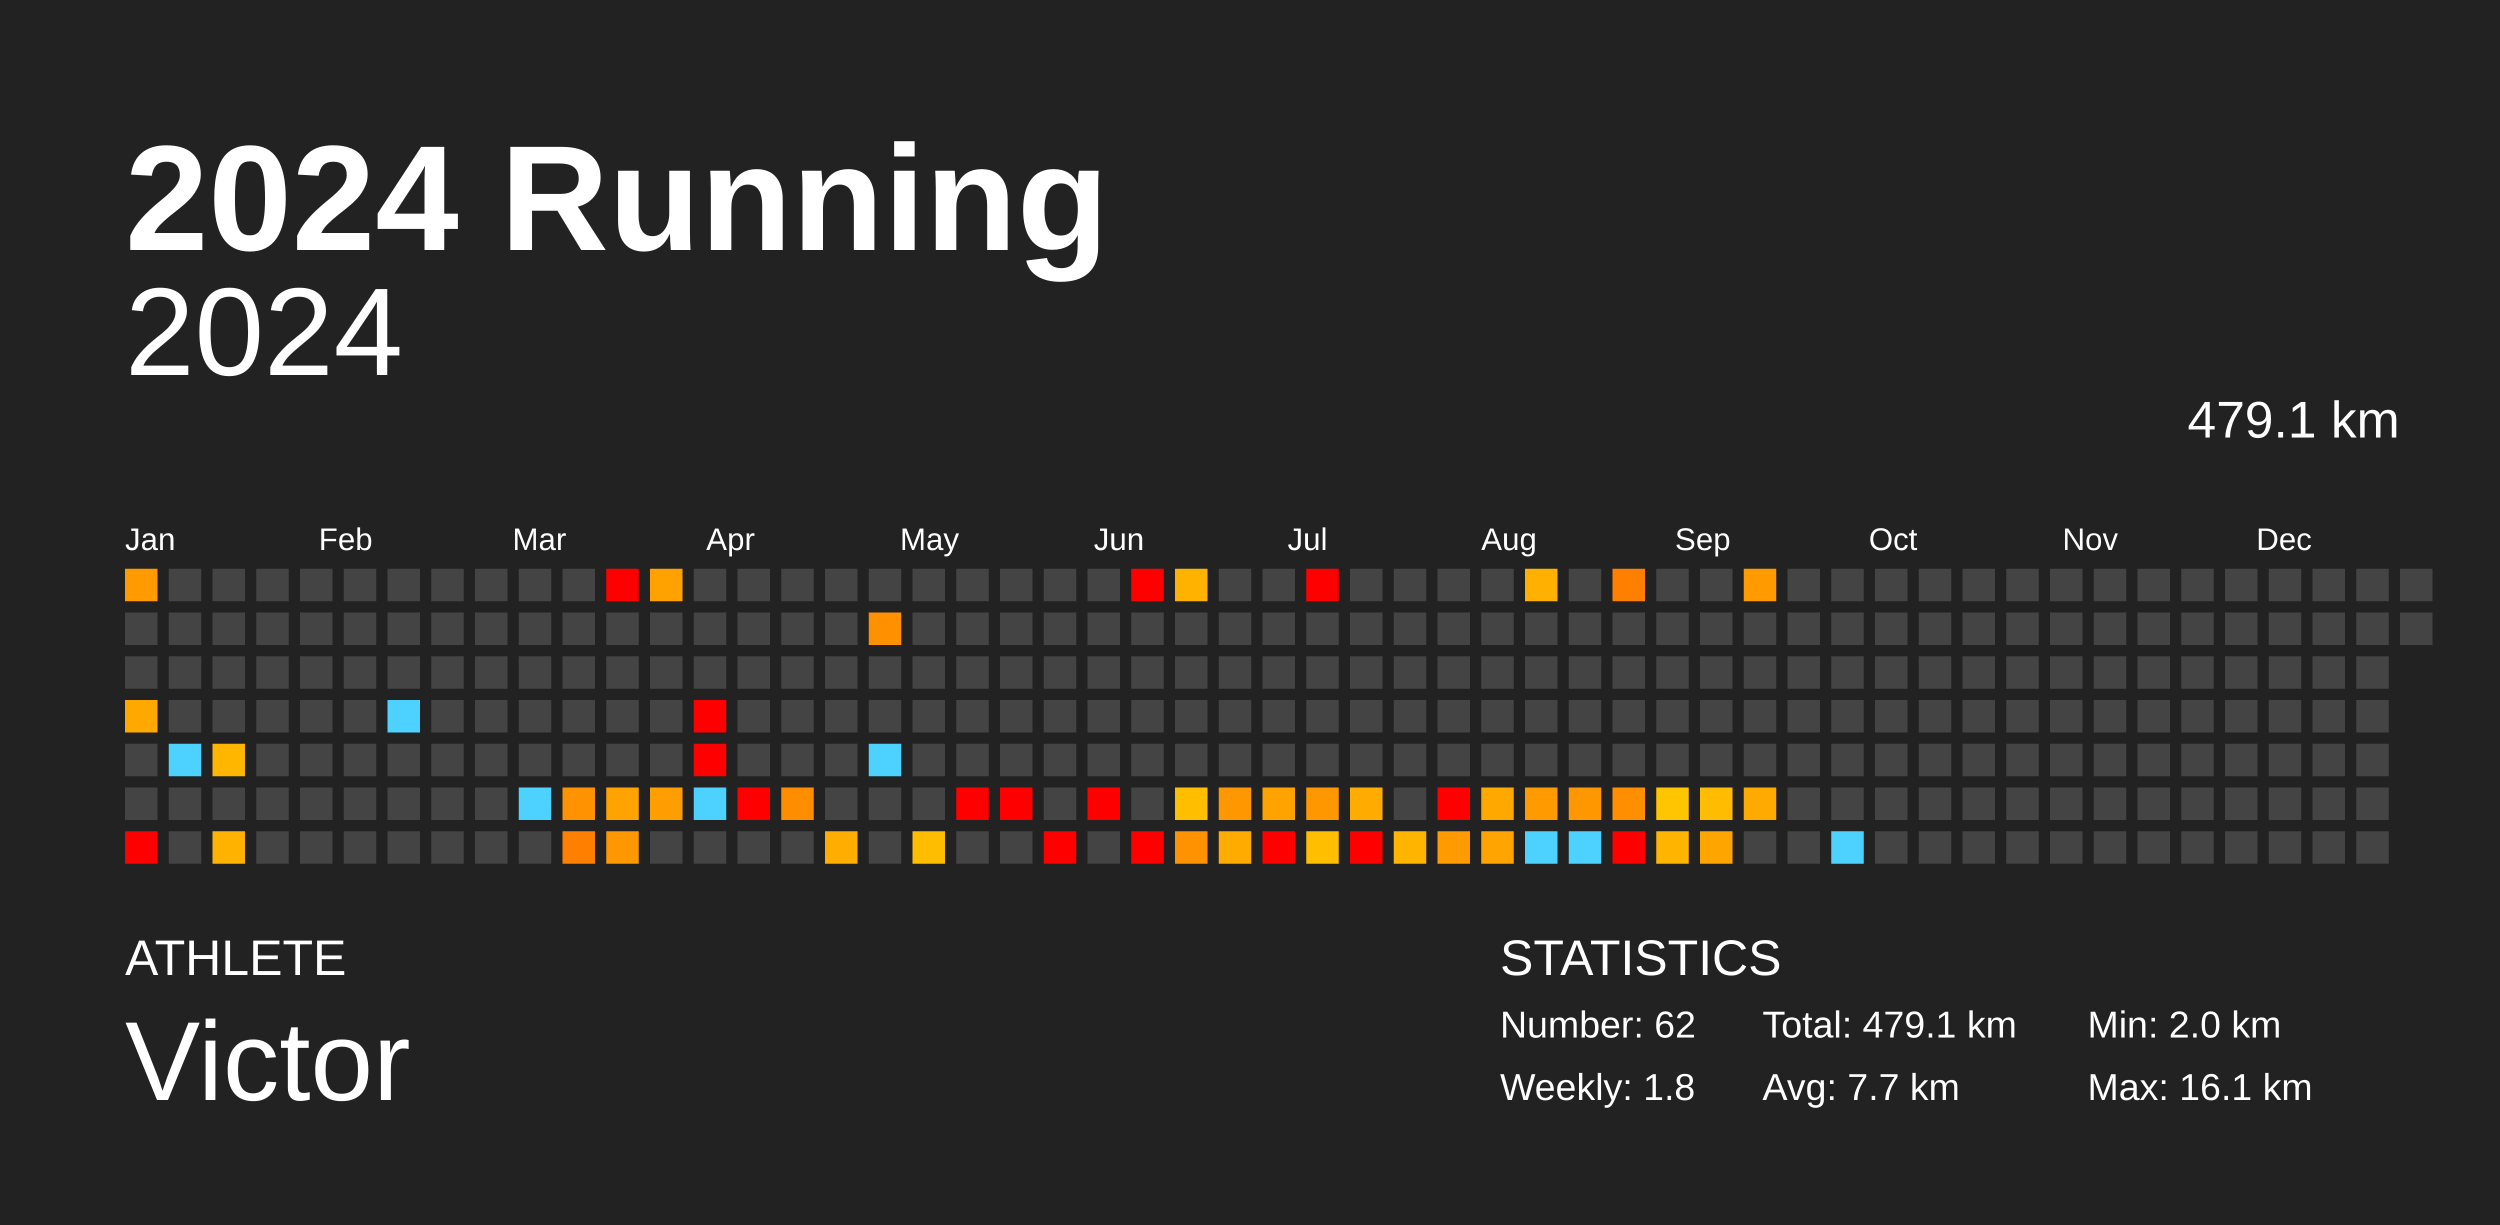
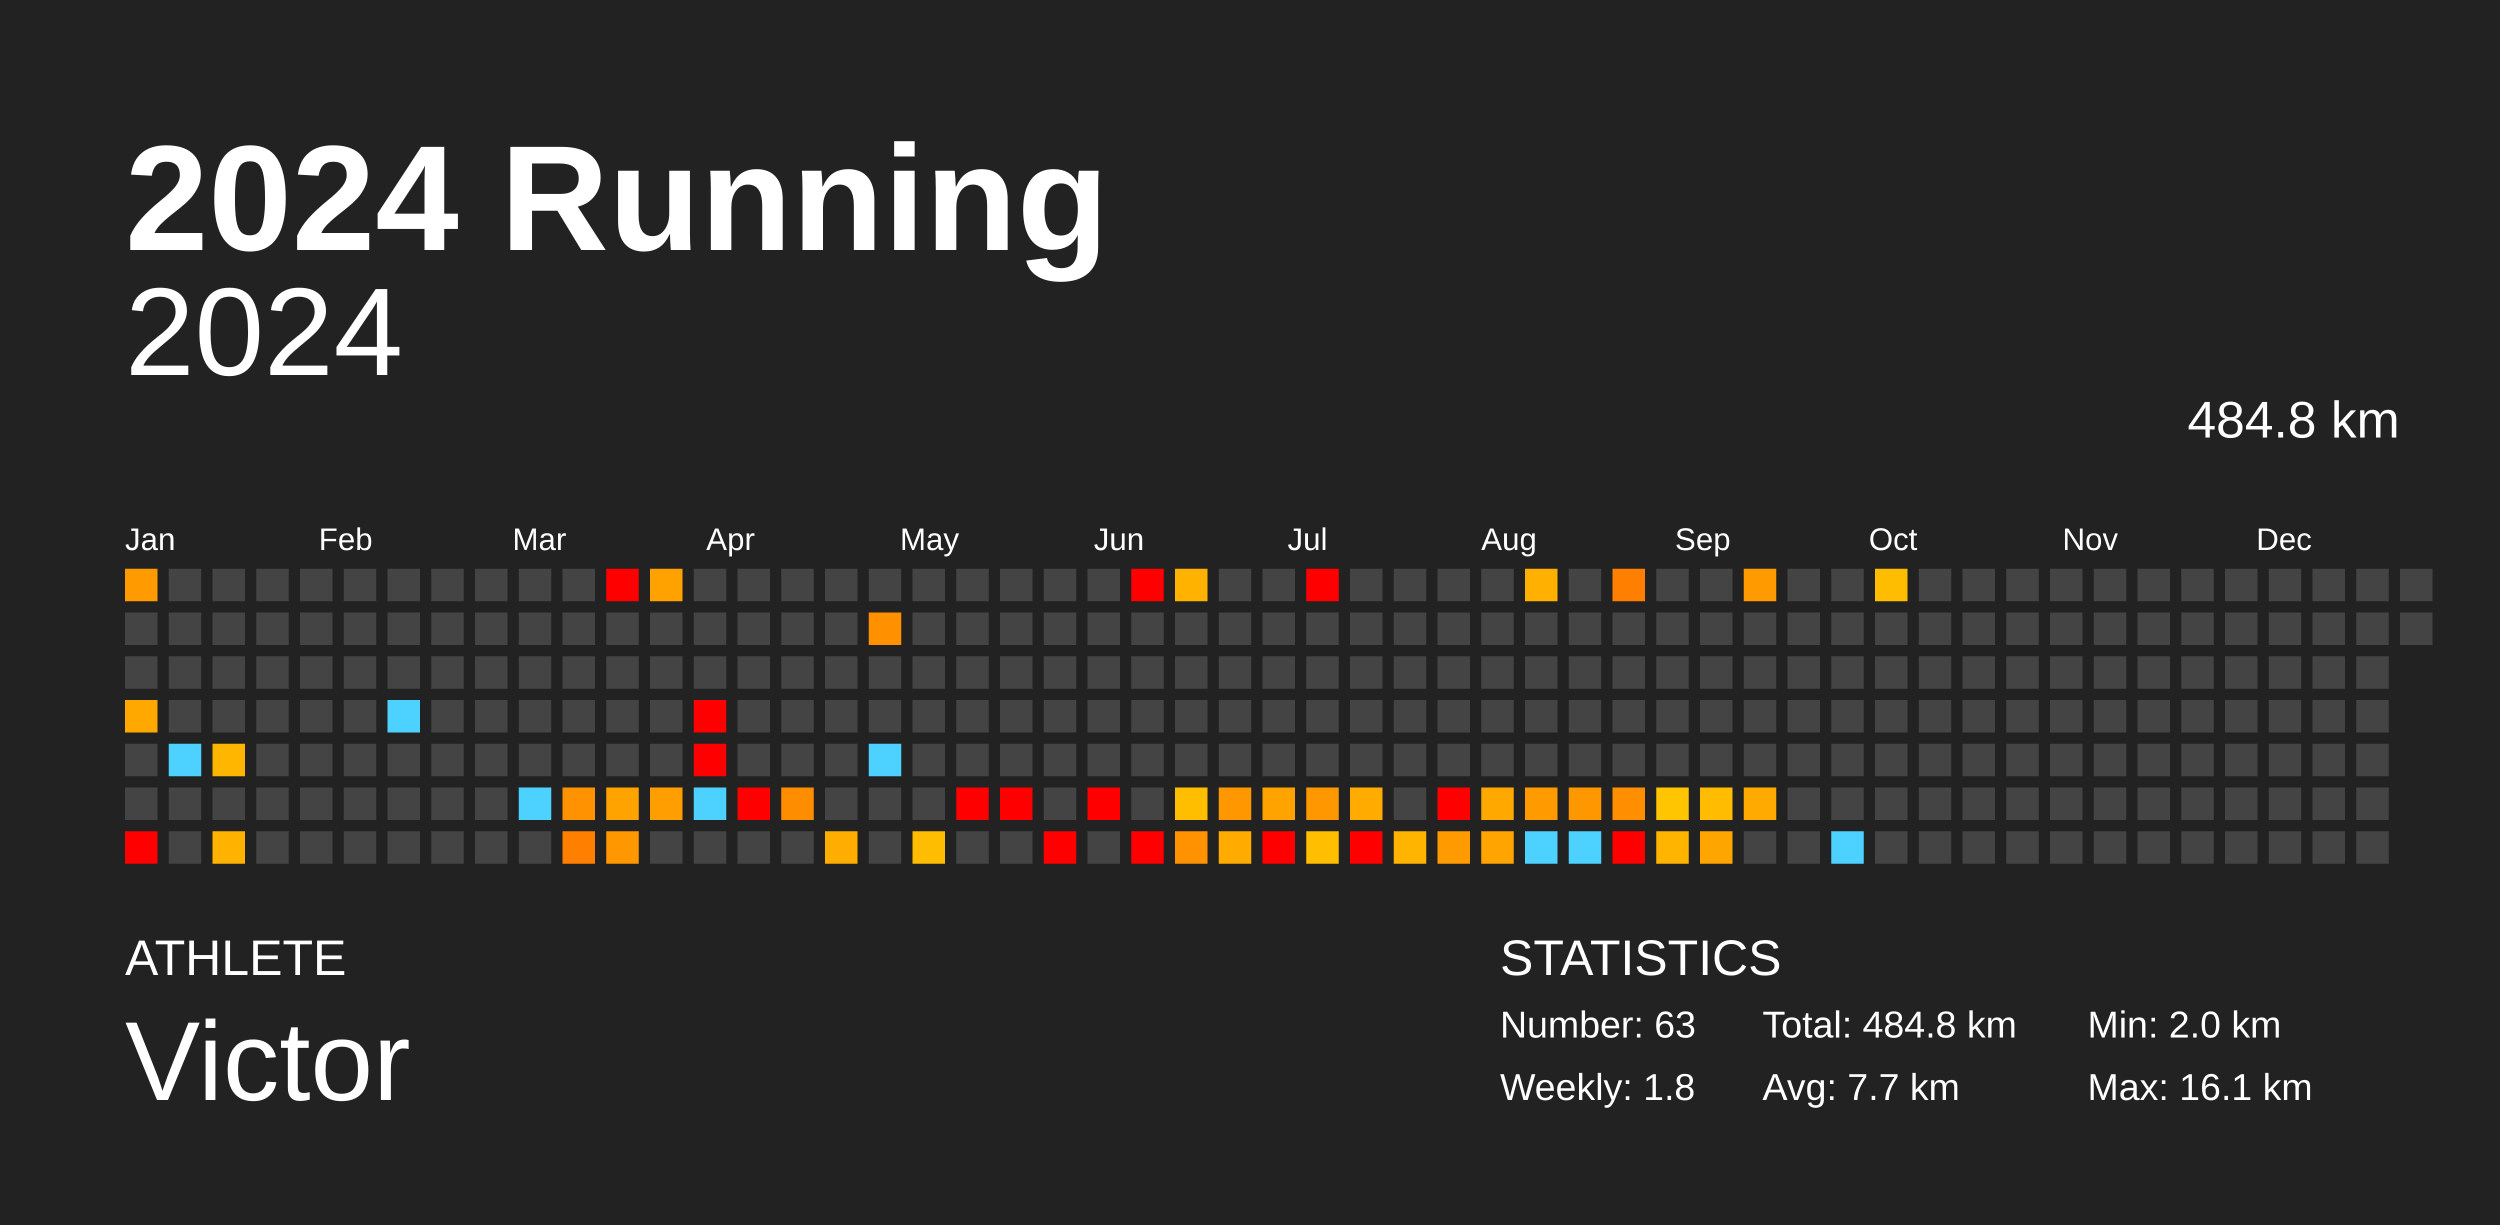
<svg xmlns="http://www.w3.org/2000/svg" baseProfile="full" height="98mm" version="1.1" viewBox="0,0,200,98" width="200mm">
  <defs />
  <rect fill="#222222" height="98" width="200" x="0" y="0" />
  <text fill="#FFFFFF" style="font-size:12px; font-family:Arial; font-weight:bold;" x="10" y="20">2024 Running</text>
  <text fill="#FFFFFF" style="font-size:4px; font-family:Arial" x="10" y="78">ATHLETE</text>
  <text fill="#FFFFFF" style="font-size:9px; font-family:Arial" x="10" y="88">Victor</text>
  <text fill="#FFFFFF" style="font-size:4px; font-family:Arial" x="120" y="78">STATISTICS</text>
-   <text fill="#FFFFFF" style="font-size:3px; font-family:Arial" x="120" y="83">Number: 62</text>
+   <text fill="#FFFFFF" style="font-size:3px; font-family:Arial" x="120" y="83">Number: 63</text>
  <text fill="#FFFFFF" style="font-size:3px; font-family:Arial" x="120" y="88">Weekly: 1.8</text>
-   <text fill="#FFFFFF" style="font-size:3px; font-family:Arial" x="141" y="83">Total: 479.1 km</text>
+   <text fill="#FFFFFF" style="font-size:3px; font-family:Arial" x="141" y="83">Total: 484.8 km</text>
  <text fill="#FFFFFF" style="font-size:3px; font-family:Arial" x="141" y="88">Avg: 7.7 km</text>
  <text fill="#FFFFFF" style="font-size:3px; font-family:Arial" x="167" y="83">Min: 2.0 km</text>
  <text fill="#FFFFFF" style="font-size:3px; font-family:Arial" x="167" y="88">Max: 16.1 km</text>
  <text alignment-baseline="hanging" fill="#FFFFFF" style="font-size:10.0px; font-family:Arial;" x="10" y="30">2024</text>
-   <text alignment-baseline="hanging" fill="#FFFFFF" style="font-size:4.125px; font-family:Arial;" x="175" y="35">479.1 km</text>
+   <text alignment-baseline="hanging" fill="#FFFFFF" style="font-size:4.125px; font-family:Arial;" x="175" y="35">484.8 km</text>
  <text fill="#FFFFFF" style="font-size:2.5px; font-family:Arial" x="10.0" y="44">Jan</text>
  <text fill="#FFFFFF" style="font-size:2.5px; font-family:Arial" x="25.5" y="44">Feb</text>
  <text fill="#FFFFFF" style="font-size:2.5px; font-family:Arial" x="41.0" y="44">Mar</text>
  <text fill="#FFFFFF" style="font-size:2.5px; font-family:Arial" x="56.5" y="44">Apr</text>
  <text fill="#FFFFFF" style="font-size:2.5px; font-family:Arial" x="72.0" y="44">May</text>
  <text fill="#FFFFFF" style="font-size:2.5px; font-family:Arial" x="87.5" y="44">Jun</text>
  <text fill="#FFFFFF" style="font-size:2.5px; font-family:Arial" x="103.0" y="44">Jul</text>
  <text fill="#FFFFFF" style="font-size:2.5px; font-family:Arial" x="118.5" y="44">Aug</text>
  <text fill="#FFFFFF" style="font-size:2.5px; font-family:Arial" x="134.0" y="44">Sep</text>
  <text fill="#FFFFFF" style="font-size:2.5px; font-family:Arial" x="149.5" y="44">Oct</text>
  <text fill="#FFFFFF" style="font-size:2.5px; font-family:Arial" x="165.0" y="44">Nov</text>
  <text fill="#FFFFFF" style="font-size:2.5px; font-family:Arial" x="180.5" y="44">Dec</text>
  <rect fill="#ff9a00" height="2.6" width="2.6" x="10.0" y="45.5" />
  <rect fill="#444444" height="2.6" width="2.6" x="10.0" y="49.0" />
  <rect fill="#444444" height="2.6" width="2.6" x="10.0" y="52.5" />
  <rect fill="#ffa800" height="2.6" width="2.6" x="10.0" y="56.0" />
  <rect fill="#444444" height="2.6" width="2.6" x="10.0" y="59.5" />
  <rect fill="#444444" height="2.6" width="2.6" x="10.0" y="63.0" />
  <rect fill="red" height="2.6" width="2.6" x="10.0" y="66.5" />
  <rect fill="#444444" height="2.6" width="2.6" x="13.5" y="45.5" />
  <rect fill="#444444" height="2.6" width="2.6" x="13.5" y="49.0" />
  <rect fill="#444444" height="2.6" width="2.6" x="13.5" y="52.5" />
  <rect fill="#444444" height="2.6" width="2.6" x="13.5" y="56.0" />
  <rect fill="#4dd2ff" height="2.6" width="2.6" x="13.5" y="59.5" />
  <rect fill="#444444" height="2.6" width="2.6" x="13.5" y="63.0" />
  <rect fill="#444444" height="2.6" width="2.6" x="13.5" y="66.5" />
  <rect fill="#444444" height="2.6" width="2.6" x="17.0" y="45.5" />
  <rect fill="#444444" height="2.6" width="2.6" x="17.0" y="49.0" />
  <rect fill="#444444" height="2.6" width="2.6" x="17.0" y="52.5" />
  <rect fill="#444444" height="2.6" width="2.6" x="17.0" y="56.0" />
  <rect fill="#ffb600" height="2.6" width="2.6" x="17.0" y="59.5" />
  <rect fill="#444444" height="2.6" width="2.6" x="17.0" y="63.0" />
  <rect fill="#ffb300" height="2.6" width="2.6" x="17.0" y="66.5" />
  <rect fill="#444444" height="2.6" width="2.6" x="20.5" y="45.5" />
  <rect fill="#444444" height="2.6" width="2.6" x="20.5" y="49.0" />
  <rect fill="#444444" height="2.6" width="2.6" x="20.5" y="52.5" />
  <rect fill="#444444" height="2.6" width="2.6" x="20.5" y="56.0" />
  <rect fill="#444444" height="2.6" width="2.6" x="20.5" y="59.5" />
  <rect fill="#444444" height="2.6" width="2.6" x="20.5" y="63.0" />
  <rect fill="#444444" height="2.6" width="2.6" x="20.5" y="66.5" />
  <rect fill="#444444" height="2.6" width="2.6" x="24.0" y="45.5" />
  <rect fill="#444444" height="2.6" width="2.6" x="24.0" y="49.0" />
  <rect fill="#444444" height="2.6" width="2.6" x="24.0" y="52.5" />
  <rect fill="#444444" height="2.6" width="2.6" x="24.0" y="56.0" />
  <rect fill="#444444" height="2.6" width="2.6" x="24.0" y="59.5" />
  <rect fill="#444444" height="2.6" width="2.6" x="24.0" y="63.0" />
  <rect fill="#444444" height="2.6" width="2.6" x="24.0" y="66.5" />
  <rect fill="#444444" height="2.6" width="2.6" x="27.5" y="45.5" />
  <rect fill="#444444" height="2.6" width="2.6" x="27.5" y="49.0" />
  <rect fill="#444444" height="2.6" width="2.6" x="27.5" y="52.5" />
  <rect fill="#444444" height="2.6" width="2.6" x="27.5" y="56.0" />
  <rect fill="#444444" height="2.6" width="2.6" x="27.5" y="59.5" />
  <rect fill="#444444" height="2.6" width="2.6" x="27.5" y="63.0" />
  <rect fill="#444444" height="2.6" width="2.6" x="27.5" y="66.5" />
  <rect fill="#444444" height="2.6" width="2.6" x="31.0" y="45.5" />
  <rect fill="#444444" height="2.6" width="2.6" x="31.0" y="49.0" />
  <rect fill="#444444" height="2.6" width="2.6" x="31.0" y="52.5" />
  <rect fill="#4dd2ff" height="2.6" width="2.6" x="31.0" y="56.0" />
  <rect fill="#444444" height="2.6" width="2.6" x="31.0" y="59.5" />
  <rect fill="#444444" height="2.6" width="2.6" x="31.0" y="63.0" />
  <rect fill="#444444" height="2.6" width="2.6" x="31.0" y="66.5" />
  <rect fill="#444444" height="2.6" width="2.6" x="34.5" y="45.5" />
  <rect fill="#444444" height="2.6" width="2.6" x="34.5" y="49.0" />
  <rect fill="#444444" height="2.6" width="2.6" x="34.5" y="52.5" />
  <rect fill="#444444" height="2.6" width="2.6" x="34.5" y="56.0" />
  <rect fill="#444444" height="2.6" width="2.6" x="34.5" y="59.5" />
  <rect fill="#444444" height="2.6" width="2.6" x="34.5" y="63.0" />
  <rect fill="#444444" height="2.6" width="2.6" x="34.5" y="66.5" />
  <rect fill="#444444" height="2.6" width="2.6" x="38.0" y="45.5" />
  <rect fill="#444444" height="2.6" width="2.6" x="38.0" y="49.0" />
  <rect fill="#444444" height="2.6" width="2.6" x="38.0" y="52.5" />
  <rect fill="#444444" height="2.6" width="2.6" x="38.0" y="56.0" />
  <rect fill="#444444" height="2.6" width="2.6" x="38.0" y="59.5" />
  <rect fill="#444444" height="2.6" width="2.6" x="38.0" y="63.0" />
  <rect fill="#444444" height="2.6" width="2.6" x="38.0" y="66.5" />
  <rect fill="#444444" height="2.6" width="2.6" x="41.5" y="45.5" />
  <rect fill="#444444" height="2.6" width="2.6" x="41.5" y="49.0" />
  <rect fill="#444444" height="2.6" width="2.6" x="41.5" y="52.5" />
  <rect fill="#444444" height="2.6" width="2.6" x="41.5" y="56.0" />
  <rect fill="#444444" height="2.6" width="2.6" x="41.5" y="59.5" />
  <rect fill="#4dd2ff" height="2.6" width="2.6" x="41.5" y="63.0" />
  <rect fill="#444444" height="2.6" width="2.6" x="41.5" y="66.5" />
  <rect fill="#444444" height="2.6" width="2.6" x="45.0" y="45.5" />
  <rect fill="#444444" height="2.6" width="2.6" x="45.0" y="49.0" />
  <rect fill="#444444" height="2.6" width="2.6" x="45.0" y="52.5" />
  <rect fill="#444444" height="2.6" width="2.6" x="45.0" y="56.0" />
  <rect fill="#444444" height="2.6" width="2.6" x="45.0" y="59.5" />
  <rect fill="#ff9200" height="2.6" width="2.6" x="45.0" y="63.0" />
  <rect fill="#ff8000" height="2.6" width="2.6" x="45.0" y="66.5" />
  <rect fill="red" height="2.6" width="2.6" x="48.5" y="45.5" />
  <rect fill="#444444" height="2.6" width="2.6" x="48.5" y="49.0" />
  <rect fill="#444444" height="2.6" width="2.6" x="48.5" y="52.5" />
  <rect fill="#444444" height="2.6" width="2.6" x="48.5" y="56.0" />
  <rect fill="#444444" height="2.6" width="2.6" x="48.5" y="59.5" />
  <rect fill="#ffa300" height="2.6" width="2.6" x="48.5" y="63.0" />
  <rect fill="#ff9800" height="2.6" width="2.6" x="48.5" y="66.5" />
  <rect fill="#ffa200" height="2.6" width="2.6" x="52.0" y="45.5" />
  <rect fill="#444444" height="2.6" width="2.6" x="52.0" y="49.0" />
  <rect fill="#444444" height="2.6" width="2.6" x="52.0" y="52.5" />
  <rect fill="#444444" height="2.6" width="2.6" x="52.0" y="56.0" />
  <rect fill="#444444" height="2.6" width="2.6" x="52.0" y="59.5" />
  <rect fill="#ff9e00" height="2.6" width="2.6" x="52.0" y="63.0" />
  <rect fill="#444444" height="2.6" width="2.6" x="52.0" y="66.5" />
  <rect fill="#444444" height="2.6" width="2.6" x="55.5" y="45.5" />
  <rect fill="#444444" height="2.6" width="2.6" x="55.5" y="49.0" />
  <rect fill="#444444" height="2.6" width="2.6" x="55.5" y="52.5" />
  <rect fill="red" height="2.6" width="2.6" x="55.5" y="56.0" />
  <rect fill="red" height="2.6" width="2.6" x="55.5" y="59.5" />
  <rect fill="#4dd2ff" height="2.6" width="2.6" x="55.5" y="63.0" />
  <rect fill="#444444" height="2.6" width="2.6" x="55.5" y="66.5" />
  <rect fill="#444444" height="2.6" width="2.6" x="59.0" y="45.5" />
  <rect fill="#444444" height="2.6" width="2.6" x="59.0" y="49.0" />
  <rect fill="#444444" height="2.6" width="2.6" x="59.0" y="52.5" />
  <rect fill="#444444" height="2.6" width="2.6" x="59.0" y="56.0" />
  <rect fill="#444444" height="2.6" width="2.6" x="59.0" y="59.5" />
  <rect fill="red" height="2.6" width="2.6" x="59.0" y="63.0" />
  <rect fill="#444444" height="2.6" width="2.6" x="59.0" y="66.5" />
  <rect fill="#444444" height="2.6" width="2.6" x="62.5" y="45.5" />
  <rect fill="#444444" height="2.6" width="2.6" x="62.5" y="49.0" />
  <rect fill="#444444" height="2.6" width="2.6" x="62.5" y="52.5" />
  <rect fill="#444444" height="2.6" width="2.6" x="62.5" y="56.0" />
  <rect fill="#444444" height="2.6" width="2.6" x="62.5" y="59.5" />
  <rect fill="#ff8d00" height="2.6" width="2.6" x="62.5" y="63.0" />
  <rect fill="#444444" height="2.6" width="2.6" x="62.5" y="66.5" />
  <rect fill="#444444" height="2.6" width="2.6" x="66.0" y="45.5" />
  <rect fill="#444444" height="2.6" width="2.6" x="66.0" y="49.0" />
  <rect fill="#444444" height="2.6" width="2.6" x="66.0" y="52.5" />
  <rect fill="#444444" height="2.6" width="2.6" x="66.0" y="56.0" />
  <rect fill="#444444" height="2.6" width="2.6" x="66.0" y="59.5" />
  <rect fill="#444444" height="2.6" width="2.6" x="66.0" y="63.0" />
  <rect fill="#ffae00" height="2.6" width="2.6" x="66.0" y="66.5" />
  <rect fill="#444444" height="2.6" width="2.6" x="69.5" y="45.5" />
  <rect fill="#ff9100" height="2.6" width="2.6" x="69.5" y="49.0" />
  <rect fill="#444444" height="2.6" width="2.6" x="69.5" y="52.5" />
  <rect fill="#444444" height="2.6" width="2.6" x="69.5" y="56.0" />
  <rect fill="#4dd2ff" height="2.6" width="2.6" x="69.5" y="59.5" />
  <rect fill="#444444" height="2.6" width="2.6" x="69.5" y="63.0" />
  <rect fill="#444444" height="2.6" width="2.6" x="69.5" y="66.5" />
  <rect fill="#444444" height="2.6" width="2.6" x="73.0" y="45.5" />
  <rect fill="#444444" height="2.6" width="2.6" x="73.0" y="49.0" />
  <rect fill="#444444" height="2.6" width="2.6" x="73.0" y="52.5" />
  <rect fill="#444444" height="2.6" width="2.6" x="73.0" y="56.0" />
  <rect fill="#444444" height="2.6" width="2.6" x="73.0" y="59.5" />
  <rect fill="#444444" height="2.6" width="2.6" x="73.0" y="63.0" />
  <rect fill="#ffbd00" height="2.6" width="2.6" x="73.0" y="66.5" />
  <rect fill="#444444" height="2.6" width="2.6" x="76.5" y="45.5" />
  <rect fill="#444444" height="2.6" width="2.6" x="76.5" y="49.0" />
  <rect fill="#444444" height="2.6" width="2.6" x="76.5" y="52.5" />
  <rect fill="#444444" height="2.6" width="2.6" x="76.5" y="56.0" />
  <rect fill="#444444" height="2.6" width="2.6" x="76.5" y="59.5" />
  <rect fill="red" height="2.6" width="2.6" x="76.5" y="63.0" />
  <rect fill="#444444" height="2.6" width="2.6" x="76.5" y="66.5" />
  <rect fill="#444444" height="2.6" width="2.6" x="80.0" y="45.5" />
  <rect fill="#444444" height="2.6" width="2.6" x="80.0" y="49.0" />
  <rect fill="#444444" height="2.6" width="2.6" x="80.0" y="52.5" />
  <rect fill="#444444" height="2.6" width="2.6" x="80.0" y="56.0" />
  <rect fill="#444444" height="2.6" width="2.6" x="80.0" y="59.5" />
  <rect fill="red" height="2.6" width="2.6" x="80.0" y="63.0" />
  <rect fill="#444444" height="2.6" width="2.6" x="80.0" y="66.5" />
  <rect fill="#444444" height="2.6" width="2.6" x="83.5" y="45.5" />
  <rect fill="#444444" height="2.6" width="2.6" x="83.5" y="49.0" />
  <rect fill="#444444" height="2.6" width="2.6" x="83.5" y="52.5" />
  <rect fill="#444444" height="2.6" width="2.6" x="83.5" y="56.0" />
  <rect fill="#444444" height="2.6" width="2.6" x="83.5" y="59.5" />
  <rect fill="#444444" height="2.6" width="2.6" x="83.5" y="63.0" />
  <rect fill="red" height="2.6" width="2.6" x="83.5" y="66.5" />
  <rect fill="#444444" height="2.6" width="2.6" x="87.0" y="45.5" />
  <rect fill="#444444" height="2.6" width="2.6" x="87.0" y="49.0" />
  <rect fill="#444444" height="2.6" width="2.6" x="87.0" y="52.5" />
  <rect fill="#444444" height="2.6" width="2.6" x="87.0" y="56.0" />
  <rect fill="#444444" height="2.6" width="2.6" x="87.0" y="59.5" />
  <rect fill="red" height="2.6" width="2.6" x="87.0" y="63.0" />
  <rect fill="#444444" height="2.6" width="2.6" x="87.0" y="66.5" />
  <rect fill="red" height="2.6" width="2.6" x="90.5" y="45.5" />
  <rect fill="#444444" height="2.6" width="2.6" x="90.5" y="49.0" />
  <rect fill="#444444" height="2.6" width="2.6" x="90.5" y="52.5" />
  <rect fill="#444444" height="2.6" width="2.6" x="90.5" y="56.0" />
  <rect fill="#444444" height="2.6" width="2.6" x="90.5" y="59.5" />
  <rect fill="#444444" height="2.6" width="2.6" x="90.5" y="63.0" />
  <rect fill="red" height="2.6" width="2.6" x="90.5" y="66.5" />
  <rect fill="#ffb300" height="2.6" width="2.6" x="94.0" y="45.5" />
  <rect fill="#444444" height="2.6" width="2.6" x="94.0" y="49.0" />
  <rect fill="#444444" height="2.6" width="2.6" x="94.0" y="52.5" />
  <rect fill="#444444" height="2.6" width="2.6" x="94.0" y="56.0" />
  <rect fill="#444444" height="2.6" width="2.6" x="94.0" y="59.5" />
  <rect fill="#ffbf00" height="2.6" width="2.6" x="94.0" y="63.0" />
  <rect fill="#ff9200" height="2.6" width="2.6" x="94.0" y="66.5" />
  <rect fill="#444444" height="2.6" width="2.6" x="97.5" y="45.5" />
  <rect fill="#444444" height="2.6" width="2.6" x="97.5" y="49.0" />
  <rect fill="#444444" height="2.6" width="2.6" x="97.5" y="52.5" />
  <rect fill="#444444" height="2.6" width="2.6" x="97.5" y="56.0" />
  <rect fill="#444444" height="2.6" width="2.6" x="97.5" y="59.5" />
  <rect fill="#ff9700" height="2.6" width="2.6" x="97.5" y="63.0" />
  <rect fill="#ffab00" height="2.6" width="2.6" x="97.5" y="66.5" />
  <rect fill="#444444" height="2.6" width="2.6" x="101.0" y="45.5" />
  <rect fill="#444444" height="2.6" width="2.6" x="101.0" y="49.0" />
  <rect fill="#444444" height="2.6" width="2.6" x="101.0" y="52.5" />
  <rect fill="#444444" height="2.6" width="2.6" x="101.0" y="56.0" />
  <rect fill="#444444" height="2.6" width="2.6" x="101.0" y="59.5" />
  <rect fill="#ffa300" height="2.6" width="2.6" x="101.0" y="63.0" />
  <rect fill="red" height="2.6" width="2.6" x="101.0" y="66.5" />
  <rect fill="red" height="2.6" width="2.6" x="104.5" y="45.5" />
  <rect fill="#444444" height="2.6" width="2.6" x="104.5" y="49.0" />
  <rect fill="#444444" height="2.6" width="2.6" x="104.5" y="52.5" />
  <rect fill="#444444" height="2.6" width="2.6" x="104.5" y="56.0" />
  <rect fill="#444444" height="2.6" width="2.6" x="104.5" y="59.5" />
  <rect fill="#ff9800" height="2.6" width="2.6" x="104.5" y="63.0" />
  <rect fill="#ffbe00" height="2.6" width="2.6" x="104.5" y="66.5" />
  <rect fill="#444444" height="2.6" width="2.6" x="108.0" y="45.5" />
  <rect fill="#444444" height="2.6" width="2.6" x="108.0" y="49.0" />
  <rect fill="#444444" height="2.6" width="2.6" x="108.0" y="52.5" />
  <rect fill="#444444" height="2.6" width="2.6" x="108.0" y="56.0" />
  <rect fill="#444444" height="2.6" width="2.6" x="108.0" y="59.5" />
  <rect fill="#ffab00" height="2.6" width="2.6" x="108.0" y="63.0" />
  <rect fill="red" height="2.6" width="2.6" x="108.0" y="66.5" />
  <rect fill="#444444" height="2.6" width="2.6" x="111.5" y="45.5" />
  <rect fill="#444444" height="2.6" width="2.6" x="111.5" y="49.0" />
  <rect fill="#444444" height="2.6" width="2.6" x="111.5" y="52.5" />
  <rect fill="#444444" height="2.6" width="2.6" x="111.5" y="56.0" />
  <rect fill="#444444" height="2.6" width="2.6" x="111.5" y="59.5" />
  <rect fill="#444444" height="2.6" width="2.6" x="111.5" y="63.0" />
  <rect fill="#ffb400" height="2.6" width="2.6" x="111.5" y="66.5" />
  <rect fill="#444444" height="2.6" width="2.6" x="115.0" y="45.5" />
  <rect fill="#444444" height="2.6" width="2.6" x="115.0" y="49.0" />
  <rect fill="#444444" height="2.6" width="2.6" x="115.0" y="52.5" />
  <rect fill="#444444" height="2.6" width="2.6" x="115.0" y="56.0" />
  <rect fill="#444444" height="2.6" width="2.6" x="115.0" y="59.5" />
  <rect fill="red" height="2.6" width="2.6" x="115.0" y="63.0" />
  <rect fill="#ff9a00" height="2.6" width="2.6" x="115.0" y="66.5" />
  <rect fill="#444444" height="2.6" width="2.6" x="118.5" y="45.5" />
  <rect fill="#444444" height="2.6" width="2.6" x="118.5" y="49.0" />
  <rect fill="#444444" height="2.6" width="2.6" x="118.5" y="52.5" />
  <rect fill="#444444" height="2.6" width="2.6" x="118.5" y="56.0" />
  <rect fill="#444444" height="2.6" width="2.6" x="118.5" y="59.5" />
  <rect fill="#ffa800" height="2.6" width="2.6" x="118.5" y="63.0" />
  <rect fill="#ffa400" height="2.6" width="2.6" x="118.5" y="66.5" />
  <rect fill="#ffb000" height="2.6" width="2.6" x="122.0" y="45.5" />
  <rect fill="#444444" height="2.6" width="2.6" x="122.0" y="49.0" />
  <rect fill="#444444" height="2.6" width="2.6" x="122.0" y="52.5" />
  <rect fill="#444444" height="2.6" width="2.6" x="122.0" y="56.0" />
  <rect fill="#444444" height="2.6" width="2.6" x="122.0" y="59.5" />
  <rect fill="#ff9a00" height="2.6" width="2.6" x="122.0" y="63.0" />
  <rect fill="#4dd2ff" height="2.6" width="2.6" x="122.0" y="66.5" />
  <rect fill="#444444" height="2.6" width="2.6" x="125.5" y="45.5" />
  <rect fill="#444444" height="2.6" width="2.6" x="125.5" y="49.0" />
  <rect fill="#444444" height="2.6" width="2.6" x="125.5" y="52.5" />
  <rect fill="#444444" height="2.6" width="2.6" x="125.5" y="56.0" />
  <rect fill="#444444" height="2.6" width="2.6" x="125.5" y="59.5" />
  <rect fill="#ff9800" height="2.6" width="2.6" x="125.5" y="63.0" />
  <rect fill="#4dd2ff" height="2.6" width="2.6" x="125.5" y="66.5" />
  <rect fill="#ff7f00" height="2.6" width="2.6" x="129.0" y="45.5" />
  <rect fill="#444444" height="2.6" width="2.6" x="129.0" y="49.0" />
  <rect fill="#444444" height="2.6" width="2.6" x="129.0" y="52.5" />
  <rect fill="#444444" height="2.6" width="2.6" x="129.0" y="56.0" />
  <rect fill="#444444" height="2.6" width="2.6" x="129.0" y="59.5" />
  <rect fill="#ff8f00" height="2.6" width="2.6" x="129.0" y="63.0" />
  <rect fill="red" height="2.6" width="2.6" x="129.0" y="66.5" />
  <rect fill="#444444" height="2.6" width="2.6" x="132.5" y="45.5" />
  <rect fill="#444444" height="2.6" width="2.6" x="132.5" y="49.0" />
  <rect fill="#444444" height="2.6" width="2.6" x="132.5" y="52.5" />
  <rect fill="#444444" height="2.6" width="2.6" x="132.5" y="56.0" />
  <rect fill="#444444" height="2.6" width="2.6" x="132.5" y="59.5" />
  <rect fill="#ffc500" height="2.6" width="2.6" x="132.5" y="63.0" />
  <rect fill="#ffb400" height="2.6" width="2.6" x="132.5" y="66.5" />
  <rect fill="#444444" height="2.6" width="2.6" x="136.0" y="45.5" />
  <rect fill="#444444" height="2.6" width="2.6" x="136.0" y="49.0" />
  <rect fill="#444444" height="2.6" width="2.6" x="136.0" y="52.5" />
  <rect fill="#444444" height="2.6" width="2.6" x="136.0" y="56.0" />
  <rect fill="#444444" height="2.6" width="2.6" x="136.0" y="59.5" />
  <rect fill="#ffbc00" height="2.6" width="2.6" x="136.0" y="63.0" />
  <rect fill="#ffa500" height="2.6" width="2.6" x="136.0" y="66.5" />
  <rect fill="#ff9a00" height="2.6" width="2.6" x="139.5" y="45.5" />
  <rect fill="#444444" height="2.6" width="2.6" x="139.5" y="49.0" />
  <rect fill="#444444" height="2.6" width="2.6" x="139.5" y="52.5" />
  <rect fill="#444444" height="2.6" width="2.6" x="139.5" y="56.0" />
  <rect fill="#444444" height="2.6" width="2.6" x="139.5" y="59.5" />
  <rect fill="#ffaa00" height="2.6" width="2.6" x="139.5" y="63.0" />
  <rect fill="#444444" height="2.6" width="2.6" x="139.5" y="66.5" />
  <rect fill="#444444" height="2.6" width="2.6" x="143.0" y="45.5" />
  <rect fill="#444444" height="2.6" width="2.6" x="143.0" y="49.0" />
  <rect fill="#444444" height="2.6" width="2.6" x="143.0" y="52.5" />
  <rect fill="#444444" height="2.6" width="2.6" x="143.0" y="56.0" />
  <rect fill="#444444" height="2.6" width="2.6" x="143.0" y="59.5" />
  <rect fill="#444444" height="2.6" width="2.6" x="143.0" y="63.0" />
  <rect fill="#444444" height="2.6" width="2.6" x="143.0" y="66.5" />
  <rect fill="#444444" height="2.6" width="2.6" x="146.5" y="45.5" />
  <rect fill="#444444" height="2.6" width="2.6" x="146.5" y="49.0" />
  <rect fill="#444444" height="2.6" width="2.6" x="146.5" y="52.5" />
  <rect fill="#444444" height="2.6" width="2.6" x="146.5" y="56.0" />
  <rect fill="#444444" height="2.6" width="2.6" x="146.5" y="59.5" />
  <rect fill="#444444" height="2.6" width="2.6" x="146.5" y="63.0" />
  <rect fill="#4dd2ff" height="2.6" width="2.6" x="146.5" y="66.5" />
-   <rect fill="#444444" height="2.6" width="2.6" x="150.0" y="45.5" />
+   <rect fill="#ffbd00" height="2.6" width="2.6" x="150.0" y="45.5" />
  <rect fill="#444444" height="2.6" width="2.6" x="150.0" y="49.0" />
  <rect fill="#444444" height="2.6" width="2.6" x="150.0" y="52.5" />
  <rect fill="#444444" height="2.6" width="2.6" x="150.0" y="56.0" />
  <rect fill="#444444" height="2.6" width="2.6" x="150.0" y="59.5" />
  <rect fill="#444444" height="2.6" width="2.6" x="150.0" y="63.0" />
  <rect fill="#444444" height="2.6" width="2.6" x="150.0" y="66.5" />
  <rect fill="#444444" height="2.6" width="2.6" x="153.5" y="45.5" />
  <rect fill="#444444" height="2.6" width="2.6" x="153.5" y="49.0" />
  <rect fill="#444444" height="2.6" width="2.6" x="153.5" y="52.5" />
  <rect fill="#444444" height="2.6" width="2.6" x="153.5" y="56.0" />
  <rect fill="#444444" height="2.6" width="2.6" x="153.5" y="59.5" />
  <rect fill="#444444" height="2.6" width="2.6" x="153.5" y="63.0" />
  <rect fill="#444444" height="2.6" width="2.6" x="153.5" y="66.5" />
  <rect fill="#444444" height="2.6" width="2.6" x="157.0" y="45.5" />
  <rect fill="#444444" height="2.6" width="2.6" x="157.0" y="49.0" />
  <rect fill="#444444" height="2.6" width="2.6" x="157.0" y="52.5" />
  <rect fill="#444444" height="2.6" width="2.6" x="157.0" y="56.0" />
  <rect fill="#444444" height="2.6" width="2.6" x="157.0" y="59.5" />
  <rect fill="#444444" height="2.6" width="2.6" x="157.0" y="63.0" />
  <rect fill="#444444" height="2.6" width="2.6" x="157.0" y="66.5" />
  <rect fill="#444444" height="2.6" width="2.6" x="160.5" y="45.5" />
  <rect fill="#444444" height="2.6" width="2.6" x="160.5" y="49.0" />
  <rect fill="#444444" height="2.6" width="2.6" x="160.5" y="52.5" />
  <rect fill="#444444" height="2.6" width="2.6" x="160.5" y="56.0" />
  <rect fill="#444444" height="2.6" width="2.6" x="160.5" y="59.5" />
  <rect fill="#444444" height="2.6" width="2.6" x="160.5" y="63.0" />
  <rect fill="#444444" height="2.6" width="2.6" x="160.5" y="66.5" />
  <rect fill="#444444" height="2.6" width="2.6" x="164.0" y="45.5" />
  <rect fill="#444444" height="2.6" width="2.6" x="164.0" y="49.0" />
  <rect fill="#444444" height="2.6" width="2.6" x="164.0" y="52.5" />
  <rect fill="#444444" height="2.6" width="2.6" x="164.0" y="56.0" />
  <rect fill="#444444" height="2.6" width="2.6" x="164.0" y="59.5" />
  <rect fill="#444444" height="2.6" width="2.6" x="164.0" y="63.0" />
  <rect fill="#444444" height="2.6" width="2.6" x="164.0" y="66.5" />
  <rect fill="#444444" height="2.6" width="2.6" x="167.5" y="45.5" />
  <rect fill="#444444" height="2.6" width="2.6" x="167.5" y="49.0" />
  <rect fill="#444444" height="2.6" width="2.6" x="167.5" y="52.5" />
  <rect fill="#444444" height="2.6" width="2.6" x="167.5" y="56.0" />
  <rect fill="#444444" height="2.6" width="2.6" x="167.5" y="59.5" />
  <rect fill="#444444" height="2.6" width="2.6" x="167.5" y="63.0" />
  <rect fill="#444444" height="2.6" width="2.6" x="167.5" y="66.5" />
  <rect fill="#444444" height="2.6" width="2.6" x="171.0" y="45.5" />
  <rect fill="#444444" height="2.6" width="2.6" x="171.0" y="49.0" />
  <rect fill="#444444" height="2.6" width="2.6" x="171.0" y="52.5" />
  <rect fill="#444444" height="2.6" width="2.6" x="171.0" y="56.0" />
  <rect fill="#444444" height="2.6" width="2.6" x="171.0" y="59.5" />
  <rect fill="#444444" height="2.6" width="2.6" x="171.0" y="63.0" />
  <rect fill="#444444" height="2.6" width="2.6" x="171.0" y="66.5" />
  <rect fill="#444444" height="2.6" width="2.6" x="174.5" y="45.5" />
  <rect fill="#444444" height="2.6" width="2.6" x="174.5" y="49.0" />
  <rect fill="#444444" height="2.6" width="2.6" x="174.5" y="52.5" />
  <rect fill="#444444" height="2.6" width="2.6" x="174.5" y="56.0" />
  <rect fill="#444444" height="2.6" width="2.6" x="174.5" y="59.5" />
  <rect fill="#444444" height="2.6" width="2.6" x="174.5" y="63.0" />
  <rect fill="#444444" height="2.6" width="2.6" x="174.5" y="66.5" />
  <rect fill="#444444" height="2.6" width="2.6" x="178.0" y="45.5" />
  <rect fill="#444444" height="2.6" width="2.6" x="178.0" y="49.0" />
  <rect fill="#444444" height="2.6" width="2.6" x="178.0" y="52.5" />
  <rect fill="#444444" height="2.6" width="2.6" x="178.0" y="56.0" />
  <rect fill="#444444" height="2.6" width="2.6" x="178.0" y="59.5" />
  <rect fill="#444444" height="2.6" width="2.6" x="178.0" y="63.0" />
  <rect fill="#444444" height="2.6" width="2.6" x="178.0" y="66.5" />
  <rect fill="#444444" height="2.6" width="2.6" x="181.5" y="45.5" />
  <rect fill="#444444" height="2.6" width="2.6" x="181.5" y="49.0" />
  <rect fill="#444444" height="2.6" width="2.6" x="181.5" y="52.5" />
  <rect fill="#444444" height="2.6" width="2.6" x="181.5" y="56.0" />
  <rect fill="#444444" height="2.6" width="2.6" x="181.5" y="59.5" />
  <rect fill="#444444" height="2.6" width="2.6" x="181.5" y="63.0" />
  <rect fill="#444444" height="2.6" width="2.6" x="181.5" y="66.5" />
  <rect fill="#444444" height="2.6" width="2.6" x="185.0" y="45.5" />
  <rect fill="#444444" height="2.6" width="2.6" x="185.0" y="49.0" />
  <rect fill="#444444" height="2.6" width="2.6" x="185.0" y="52.5" />
  <rect fill="#444444" height="2.6" width="2.6" x="185.0" y="56.0" />
  <rect fill="#444444" height="2.6" width="2.6" x="185.0" y="59.5" />
  <rect fill="#444444" height="2.6" width="2.6" x="185.0" y="63.0" />
  <rect fill="#444444" height="2.6" width="2.6" x="185.0" y="66.5" />
  <rect fill="#444444" height="2.6" width="2.6" x="188.5" y="45.5" />
  <rect fill="#444444" height="2.6" width="2.6" x="188.5" y="49.0" />
  <rect fill="#444444" height="2.6" width="2.6" x="188.5" y="52.5" />
  <rect fill="#444444" height="2.6" width="2.6" x="188.5" y="56.0" />
  <rect fill="#444444" height="2.6" width="2.6" x="188.5" y="59.5" />
  <rect fill="#444444" height="2.6" width="2.6" x="188.5" y="63.0" />
  <rect fill="#444444" height="2.6" width="2.6" x="188.5" y="66.5" />
  <rect fill="#444444" height="2.6" width="2.6" x="192.0" y="45.5" />
  <rect fill="#444444" height="2.6" width="2.6" x="192.0" y="49.0" />
</svg>
